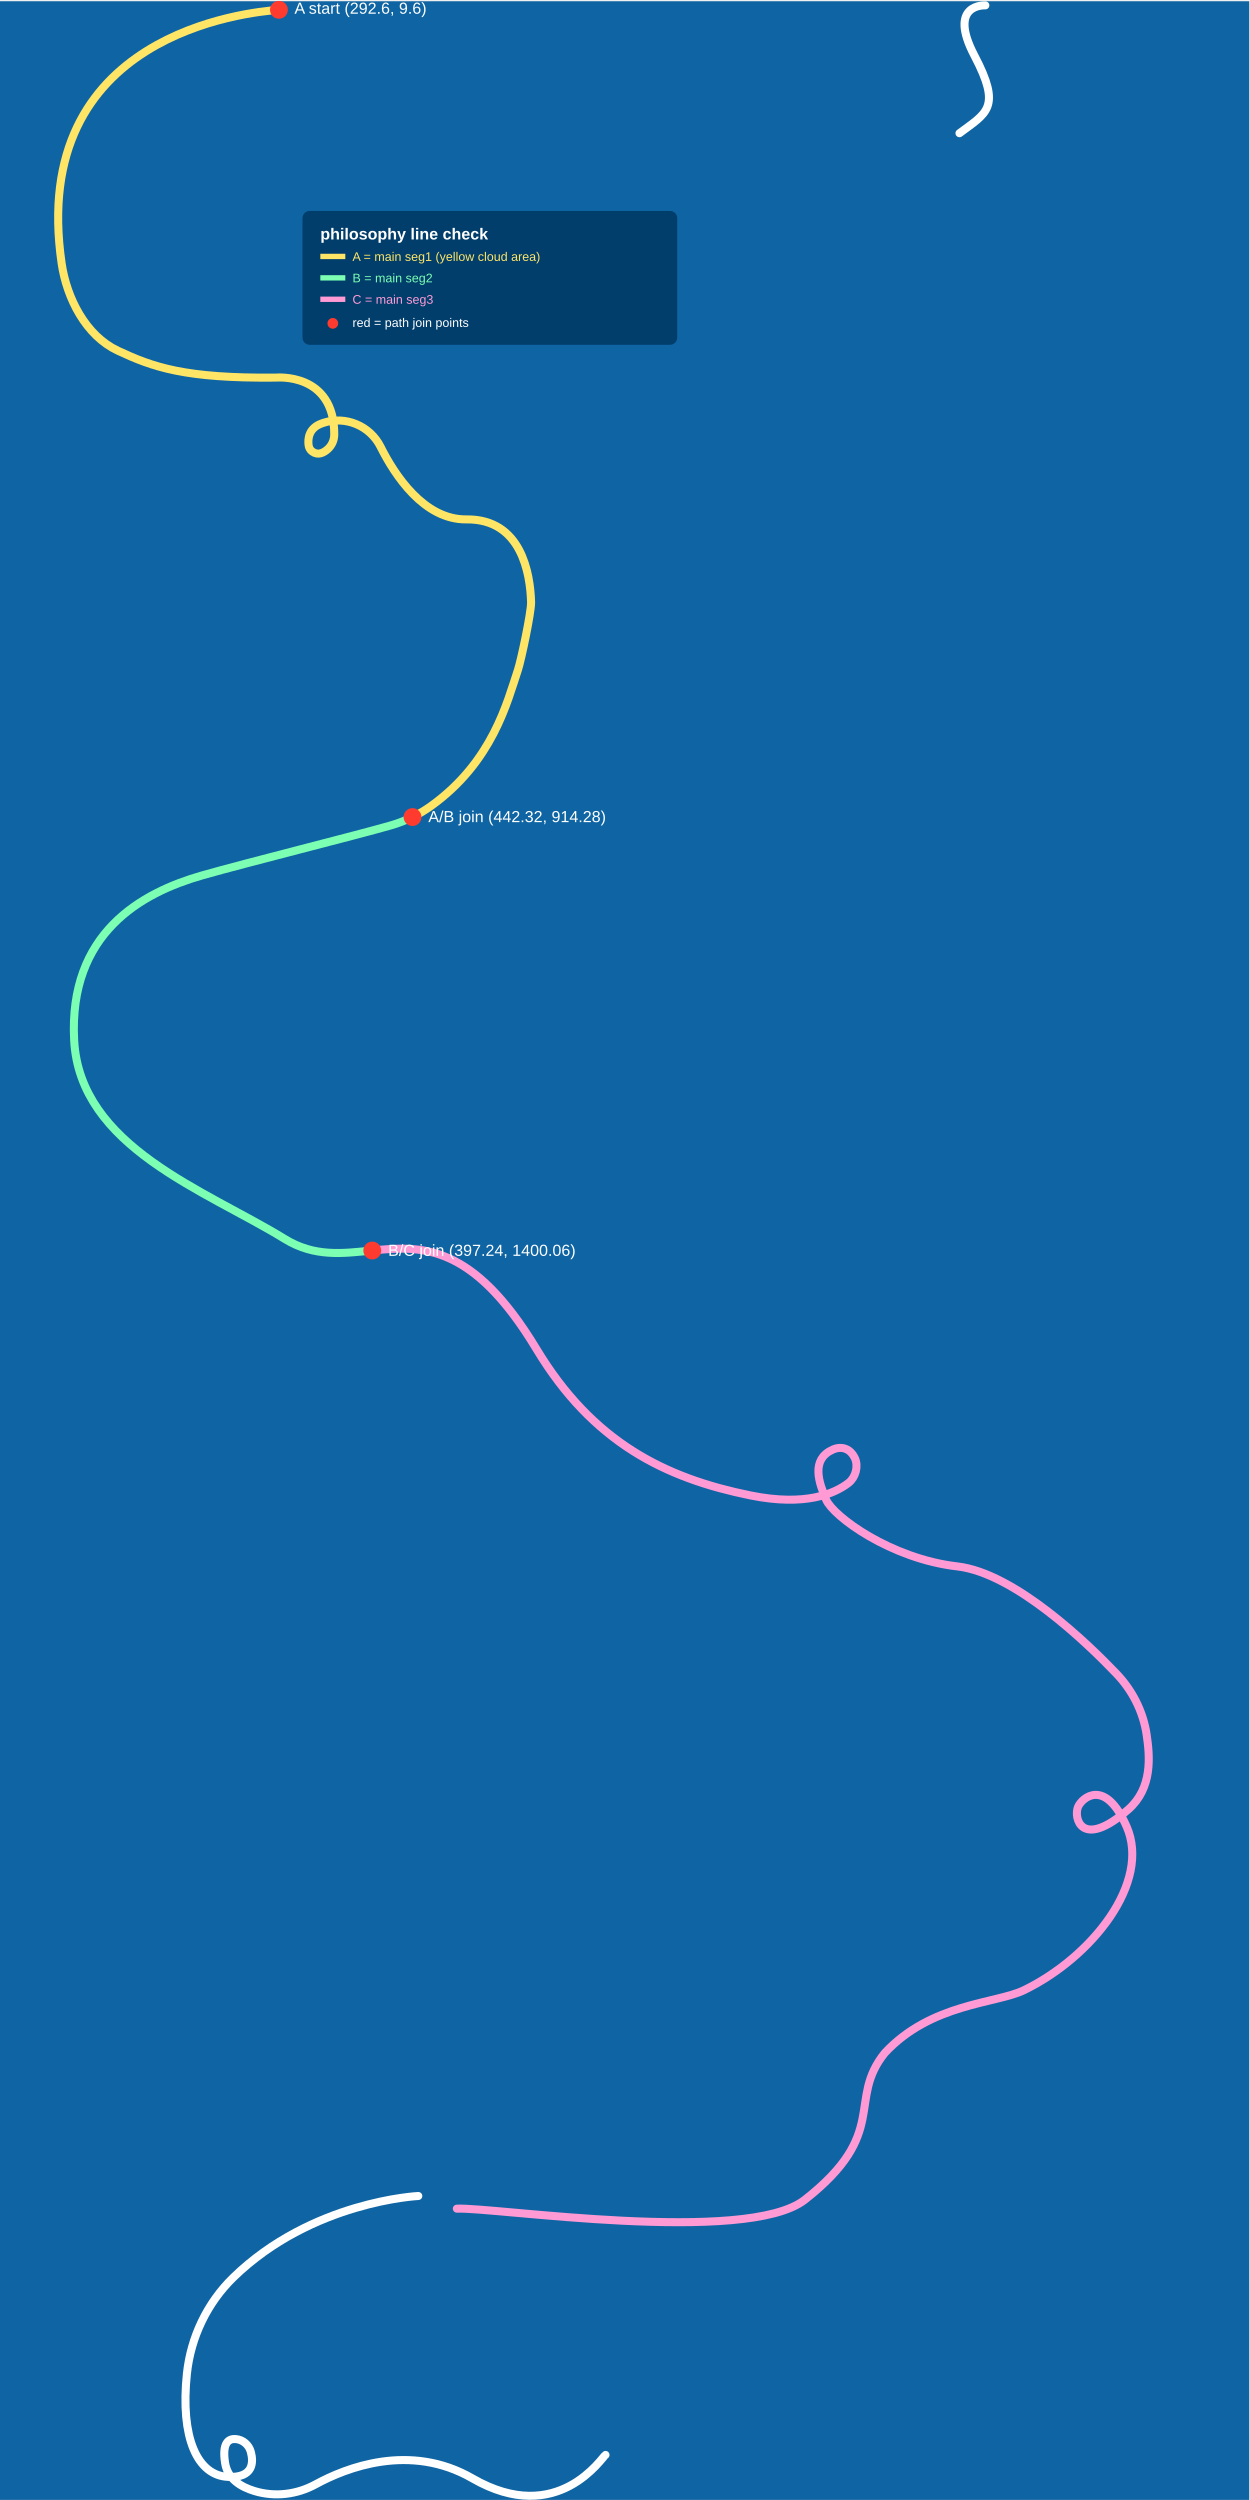
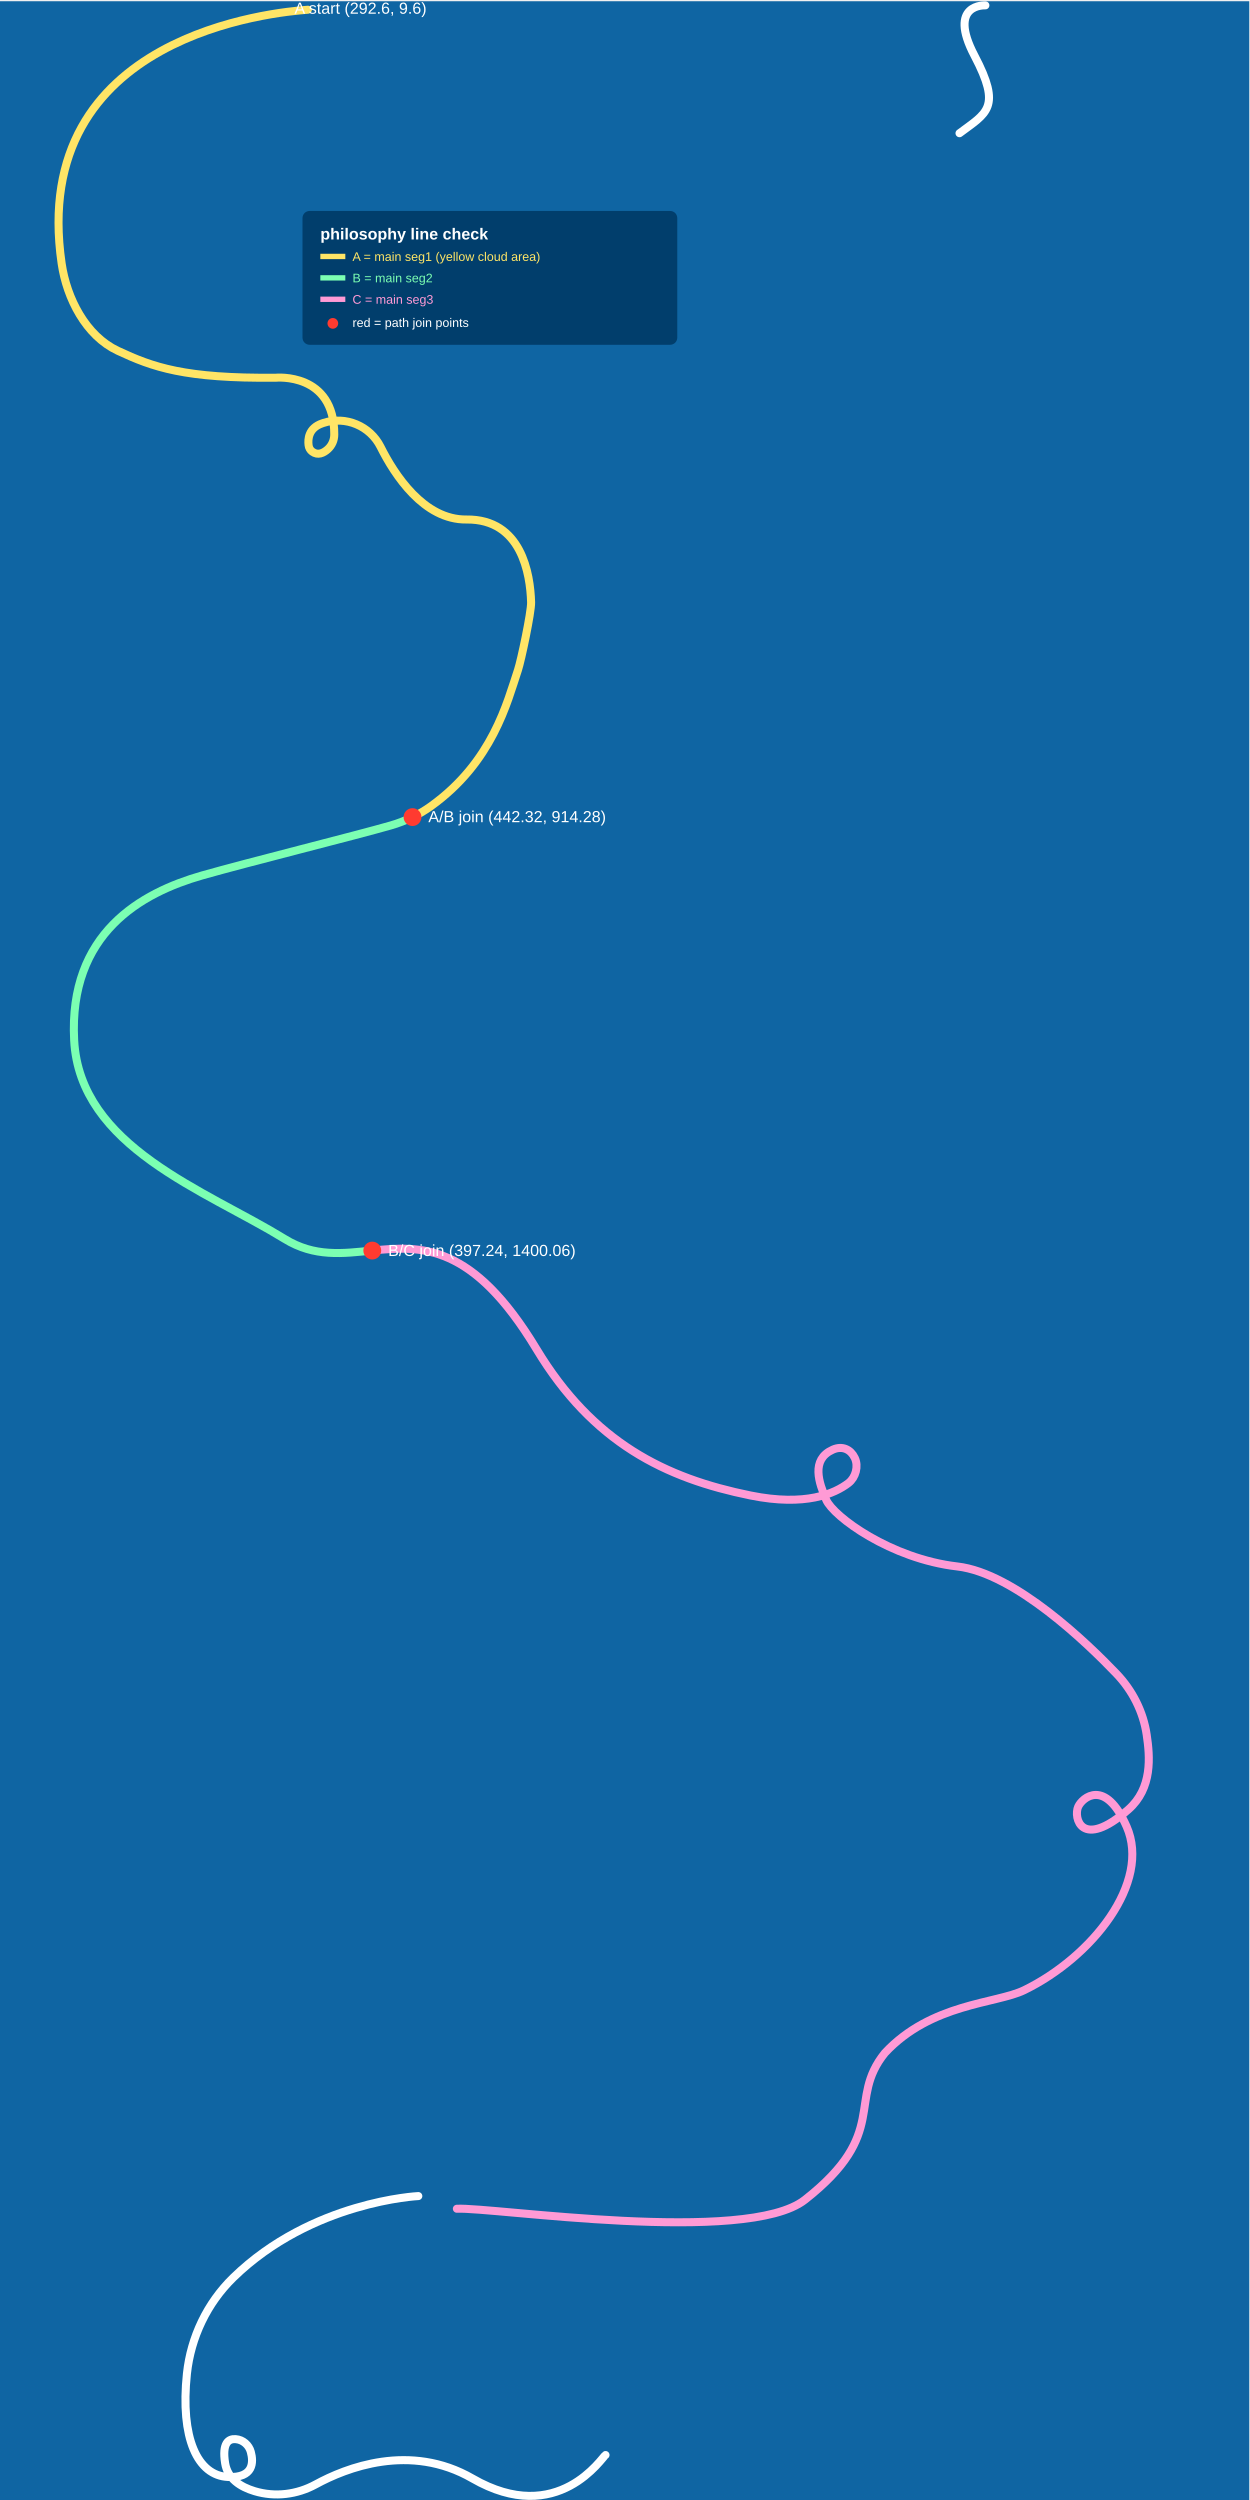
- <svg xmlns="http://www.w3.org/2000/svg" id="_レイヤー_1" data-name="レイヤー_1" version="1.1" viewBox="0 0 1400 2801.8">
+ <svg xmlns="http://www.w3.org/2000/svg" id="_レイヤー_1" version="1.1" viewBox="0 0 1400 2801.7">
  <defs>
    <style>
      .st0 {
-         fill: #003a66;
-         opacity: .9;
-       }
- 
-       .st0, .st1, .st2, .st3, .st4, .st5, .st6 {
-         isolation: isolate;
-       }
- 
-       .st7 {
        stroke: #ffe566;
      }

-       .st7, .st8, .st9, .st10 {
+       .st0, .st1, .st2, .st3 {
        fill: none;
        stroke-linecap: round;
        stroke-miterlimit: 10;
        stroke-width: 9px;
      }

-       .st1, .st2, .st3, .st4, .st5 {
+       .st4, .st5, .st6, .st7, .st8, .st9, .st10, .st11 {
+         isolation: isolate;
+       }
+ 
+       .st4, .st5, .st6, .st8, .st10 {
        font-family: ArialMT, Arial;
      }

-       .st1, .st2, .st4, .st5 {
+       .st4, .st5, .st8, .st10 {
        font-size: 14px;
      }

-       .st1, .st3, .st6 {
+       .st4, .st6, .st11 {
        fill: #fff;
      }

-       .st2, .st11 {
+       .st5, .st12 {
        fill: #ff9ad5;
      }

-       .st3, .st6 {
+       .st6, .st11 {
        font-size: 18px;
      }

-       .st12 {
+       .st7 {
+         fill: #003a66;
+         opacity: .9;
+       }
+ 
+       .st13 {
        fill: #0f65a3;
      }

-       .st4, .st13 {
+       .st8, .st14 {
        fill: #ffe566;
      }

-       .st8 {
+       .st1 {
        stroke: #7cffb2;
      }

-       .st14 {
+       .st15 {
        fill: #ff3b30;
      }

-       .st9 {
+       .st2 {
        stroke: #fff;
      }

-       .st10 {
+       .st3 {
        stroke: #ff9ad5;
      }

-       .st15, .st5 {
+       .st16, .st10 {
        fill: #7cffb2;
      }

-       .st6 {
+       .st11 {
        font-family: Arial-BoldMT, Arial;
        font-weight: 700;
      }
    </style>
  </defs>
-   <rect id="background" class="st12" y="1.4" width="1400" height="2800.3" />
+   <rect id="background" class="st13" y="1.4" width="1400" height="2800.3" />
  <g id="line-01_deco-top-right">
-     <path class="st9" d="M1104.3,6s-43.1-2.4-12.2,56.4c30.8,58.6,13.7,64-16.8,86.9" />
+     <path class="st2" d="M1104.3,6s-43.1-2.4-12.2,56.4c30.8,58.6,13.7,64-16.8,86.9" />
  </g>
  <g id="line-main_translate-20">
    <g id="line-02A_main-seg1">
-       <path class="st7" d="M312.6,11c-34.9,2.7-281.2,26.6-243.5,284.3,5.7,39,27.2,81,62.9,97.7,39.3,18.4,74.7,31.2,177.1,30.2,0,0,65.8-6.4,65.5,63.7,0,6.3-2.6,12.3-7.3,16.5-4.7,4.2-11,7.3-17.3,2.7-2.4-1.7-3.9-4.4-4.2-7.4-.8-6.5-.2-19,15.2-24.3,0,0,.5-.2,1.4-.5,25-8.2,52.3,3.3,64.1,26.8,15.7,31.4,48.5,82,96.3,81.4,61.7-.7,71.5,61,72.4,92.8.3,11-11.2,65.3-14.7,75.8-12,35.8-28.3,103.1-97.7,152.8-6.4,4.6-13.2,8.6-20.3,12.1" />
+       <path class="st0" d="M345,10.9c-34.9,2.7-313.6,26.8-275.9,284.5,5.7,39,27.2,81,62.9,97.7,39.3,18.4,74.7,31.2,177.1,30.2,0,0,65.8-6.4,65.5,63.7,0,6.3-2.6,12.3-7.3,16.5-4.7,4.2-11,7.3-17.3,2.7-2.4-1.7-3.9-4.4-4.2-7.4-.8-6.5-.2-19,15.2-24.3,0,0,.5-.2,1.4-.5,25-8.2,52.3,3.3,64.1,26.8,15.7,31.4,48.5,82,96.3,81.4,61.7-.7,71.5,61,72.4,92.8.3,11-11.2,65.3-14.7,75.8-12,35.8-28.3,103.1-97.7,152.8-6.4,4.6-13.2,8.6-20.3,12.1" />
    </g>
    <g id="line-02B_main-seg2">
-       <path class="st8" d="M462.3,915.7c-7.9,3.8-16.1,7-24.5,9.4-38.9,11.2-159.6,41.3-211.3,56-68,19.4-149.7,64.6-143.4,184.6s146.9,168,236,222.8c33.4,20.6,65.3,16.3,98.2,12.9" />
+       <path class="st1" d="M462.3,915.7c-7.9,3.8-16.1,7-24.5,9.4-38.9,11.2-159.6,41.3-211.3,56-68,19.4-149.7,64.6-143.4,184.6s146.9,168,236,222.8c33.4,20.6,65.3,16.3,98.2,12.9" />
    </g>
    <g id="line-02C_main-seg3">
-       <path class="st10" d="M417.2,1401.5c54.8-5.6,112.3-8.6,184.1,110.5,63.1,104.6,144,144.6,240,164,61.4,12.4,94-2,109.6-14,8.1-6.3,11.5-18.9,7-28.2-4.6-9.6-14-13.9-24.6-9.2-25,11.1-15.4,37.5-7.4,56.2s72.3,66.1,146.9,74.7c64.7,7.4,146.8,87.1,178.3,120.1,18.1,18.9,30.2,42.8,34,68.7,3.6,24.2,6.8,59.7-20.8,83.8-52.7,45.9-61.5,8.7-56-3.4,4.6-10.1,30.2-32.4,54.3,22.3,27.6,62.8-38.8,146.4-114.9,183.4-31.2,15.2-104,14.5-156,70.3-43,53.2,6,89.5-89.7,164.6-65.4,51.3-350,8-390,10" />
+       <path class="st3" d="M417.2,1401.5c54.8-5.6,112.3-8.6,184.1,110.5,63.1,104.6,144,144.6,240,164,61.4,12.4,94-2,109.6-14,8.1-6.3,11.5-18.9,7-28.2-4.6-9.6-14-13.9-24.6-9.2-25,11.1-15.4,37.5-7.4,56.2s72.3,66.1,146.9,74.7c64.7,7.4,146.8,87.1,178.3,120.1,18.1,18.9,30.2,42.8,34,68.7,3.6,24.2,6.8,59.7-20.8,83.8-52.7,45.9-61.5,8.7-56-3.4,4.6-10.1,30.2-32.4,54.3,22.3,27.6,62.8-38.8,146.4-114.9,183.4-31.2,15.2-104,14.5-156,70.3-43,53.2,6,89.5-89.7,164.6-65.4,51.3-350,8-390,10" />
    </g>
    <g id="join-markers">
-       <circle class="st14" cx="312.6" cy="11" r="10" />
-       <text class="st3" transform="translate(330 15.4)">
-         <tspan x="0" y="0">A start (292.6, 9.6)</tspan>
-       </text>
-       <circle class="st14" cx="462.3" cy="915.7" r="10" />
-       <text class="st3" transform="translate(480 921.4)">
-         <tspan x="0" y="0">A/B join (442.32, 914.28)</tspan>
-       </text>
-       <circle class="st14" cx="417.2" cy="1401.5" r="10" />
-       <text class="st3" transform="translate(435 1407.447)">
-         <tspan x="0" y="0">B/C join (397.24, 1400.06)</tspan>
-       </text>
+       <g class="st9">
+         <g class="st9">
+           <text class="st6" transform="translate(330 15.4)">
+             <tspan x="0" y="0">A start (292.6, 9.6)</tspan>
+           </text>
+         </g>
+       </g>
+       <circle class="st15" cx="462.3" cy="915.7" r="10" />
+       <g class="st9">
+         <g class="st9">
+           <text class="st6" transform="translate(480 921.4)">
+             <tspan x="0" y="0">A/B join (442.32, 914.28)</tspan>
+           </text>
+         </g>
+       </g>
+       <circle class="st15" cx="417.2" cy="1401.5" r="10" />
+       <g class="st9">
+         <g class="st9">
+           <text class="st6" transform="translate(435 1407.541)">
+             <tspan x="0" y="0">B/C join (397.24, 1400.06)</tspan>
+           </text>
+         </g>
+       </g>
    </g>
  </g>
  <g id="line-03_end">
-     <path class="st9" d="M468.8,2461.1s-119.2,5.5-207.4,91.4c-29.3,28.6-47.5,66.8-51.9,107.5-7.7,72.4,11.9,114.5,46.2,115.9,28.6,1.2,28.5-16.5,25.4-28-2.1-7.9-8.9-13.8-17-14.4-7.8-.6-15.5,4.1-11.8,27,2.8,17.4,17.1,26.5,33,31.3,22.9,6.9,47.5,3.9,68.5-7.6,33.7-18.4,105.6-47.1,175.7-6.6,96,55.4,145.7-24.6,149.1-26.3" />
+     <path class="st2" d="M468.8,2461.1s-119.2,5.5-207.4,91.4c-29.3,28.6-47.5,66.8-51.9,107.5-7.7,72.4,11.9,114.5,46.2,115.9,28.6,1.2,28.5-16.5,25.4-28-2.1-7.9-8.9-13.8-17-14.4-7.8-.6-15.5,4.1-11.8,27,2.8,17.4,17.1,26.5,33,31.3,22.9,6.9,47.5,3.9,68.5-7.6,33.7-18.4,105.6-47.1,175.7-6.6,96,55.4,145.7-24.6,149.1-26.3" />
  </g>
  <g id="legend">
-     <rect class="st0" x="339" y="236.4" width="420" height="150" rx="8" ry="8" />
-     <text class="st6" transform="translate(359 268.4)">
-       <tspan x="0" y="0">philosophy line check</tspan>
-     </text>
-     <rect class="st13" x="359" y="284.4" width="28" height="6" />
-     <text class="st4" transform="translate(395 292.4)">
-       <tspan x="0" y="0">A = main seg1 (yellow cloud area)</tspan>
-     </text>
-     <rect class="st15" x="359" y="308.4" width="28" height="6" />
-     <text class="st5" transform="translate(395 316.4)">
-       <tspan x="0" y="0">B = main seg2</tspan>
-     </text>
-     <rect class="st11" x="359" y="332.4" width="28" height="6" />
-     <text class="st2" transform="translate(395 340.4)">
-       <tspan x="0" y="0">C = main seg3</tspan>
-     </text>
-     <circle class="st14" cx="373" cy="362.4" r="6" />
-     <text class="st1" transform="translate(395 366.4)">
-       <tspan x="0" y="0">red = path join points</tspan>
-     </text>
+     <rect class="st7" x="339" y="236.4" width="420" height="150" rx="8" ry="8" />
+     <g class="st9">
+       <g class="st9">
+         <text class="st11" transform="translate(359 268.4)">
+           <tspan x="0" y="0">philosophy line check</tspan>
+         </text>
+       </g>
+     </g>
+     <rect class="st14" x="359" y="284.4" width="28" height="6" />
+     <g class="st9">
+       <g class="st9">
+         <text class="st8" transform="translate(395 292.4)">
+           <tspan x="0" y="0">A = main seg1 (yellow cloud area)</tspan>
+         </text>
+       </g>
+     </g>
+     <rect class="st16" x="359" y="308.4" width="28" height="6" />
+     <g class="st9">
+       <g class="st9">
+         <text class="st10" transform="translate(395 316.4)">
+           <tspan x="0" y="0">B = main seg2</tspan>
+         </text>
+       </g>
+     </g>
+     <rect class="st12" x="359" y="332.4" width="28" height="6" />
+     <g class="st9">
+       <g class="st9">
+         <text class="st5" transform="translate(395 340.4)">
+           <tspan x="0" y="0">C = main seg3</tspan>
+         </text>
+       </g>
+     </g>
+     <circle class="st15" cx="373" cy="362.4" r="6" />
+     <g class="st9">
+       <g class="st9">
+         <text class="st4" transform="translate(395 366.4)">
+           <tspan x="0" y="0">red = path join points</tspan>
+         </text>
+       </g>
+     </g>
  </g>
</svg>
